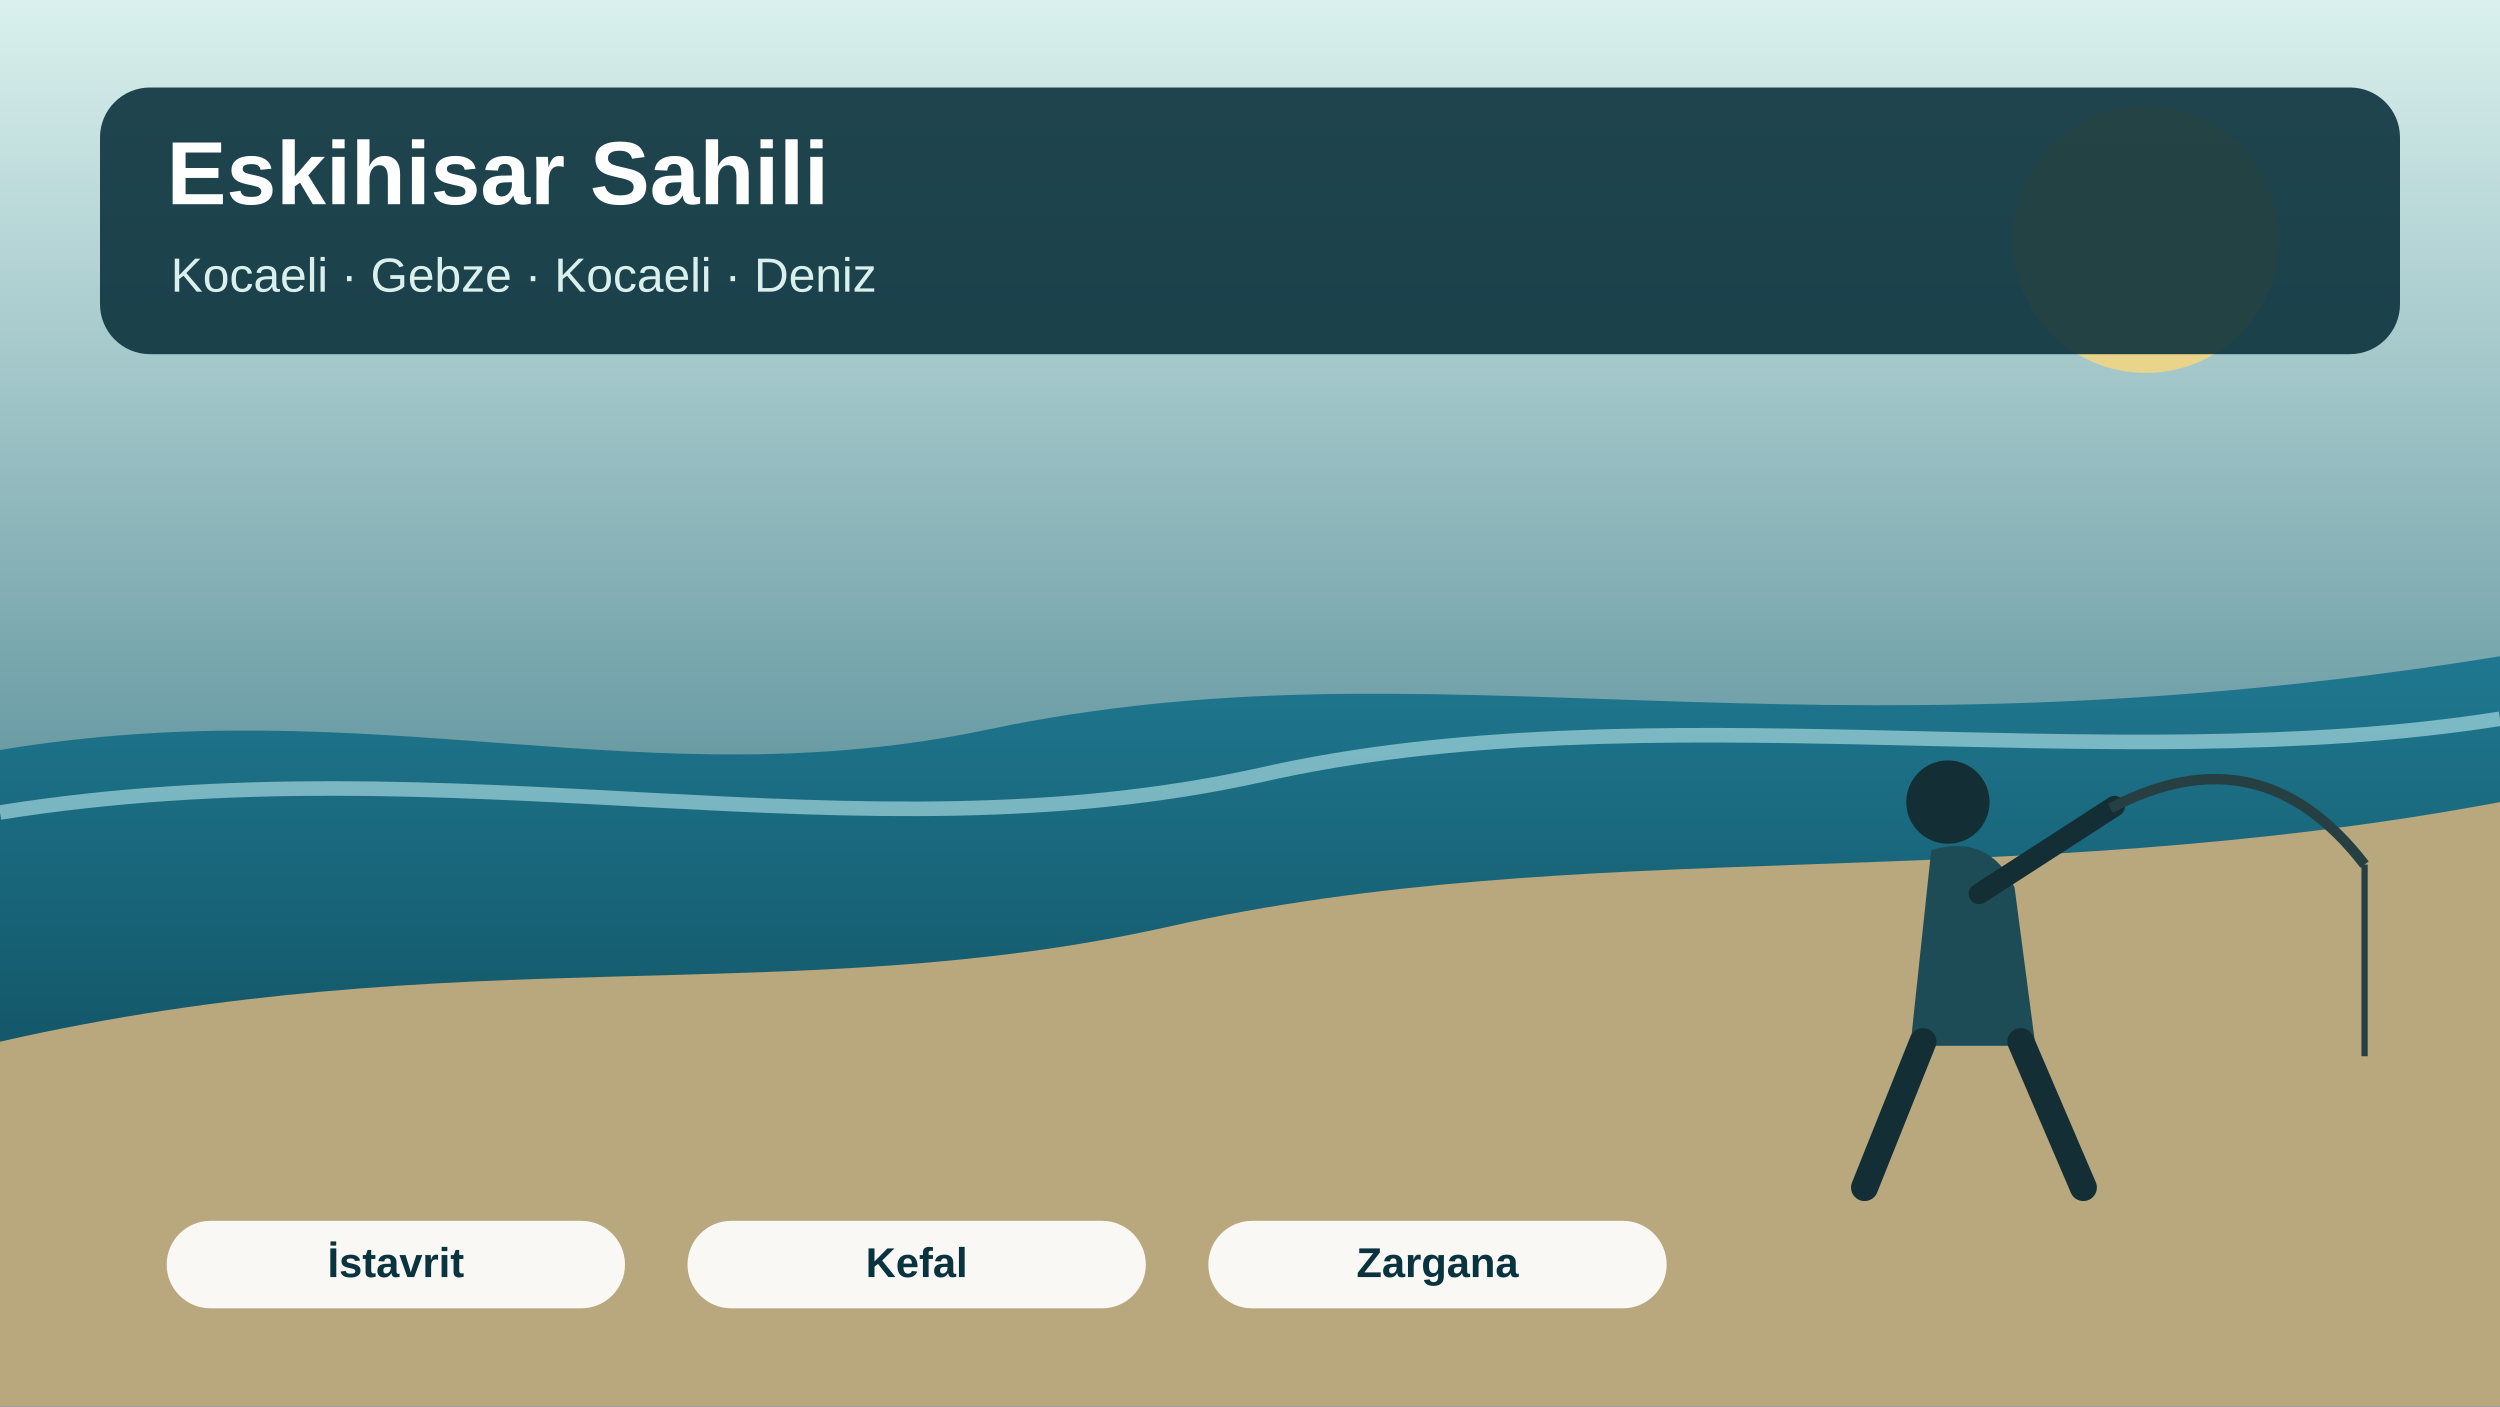
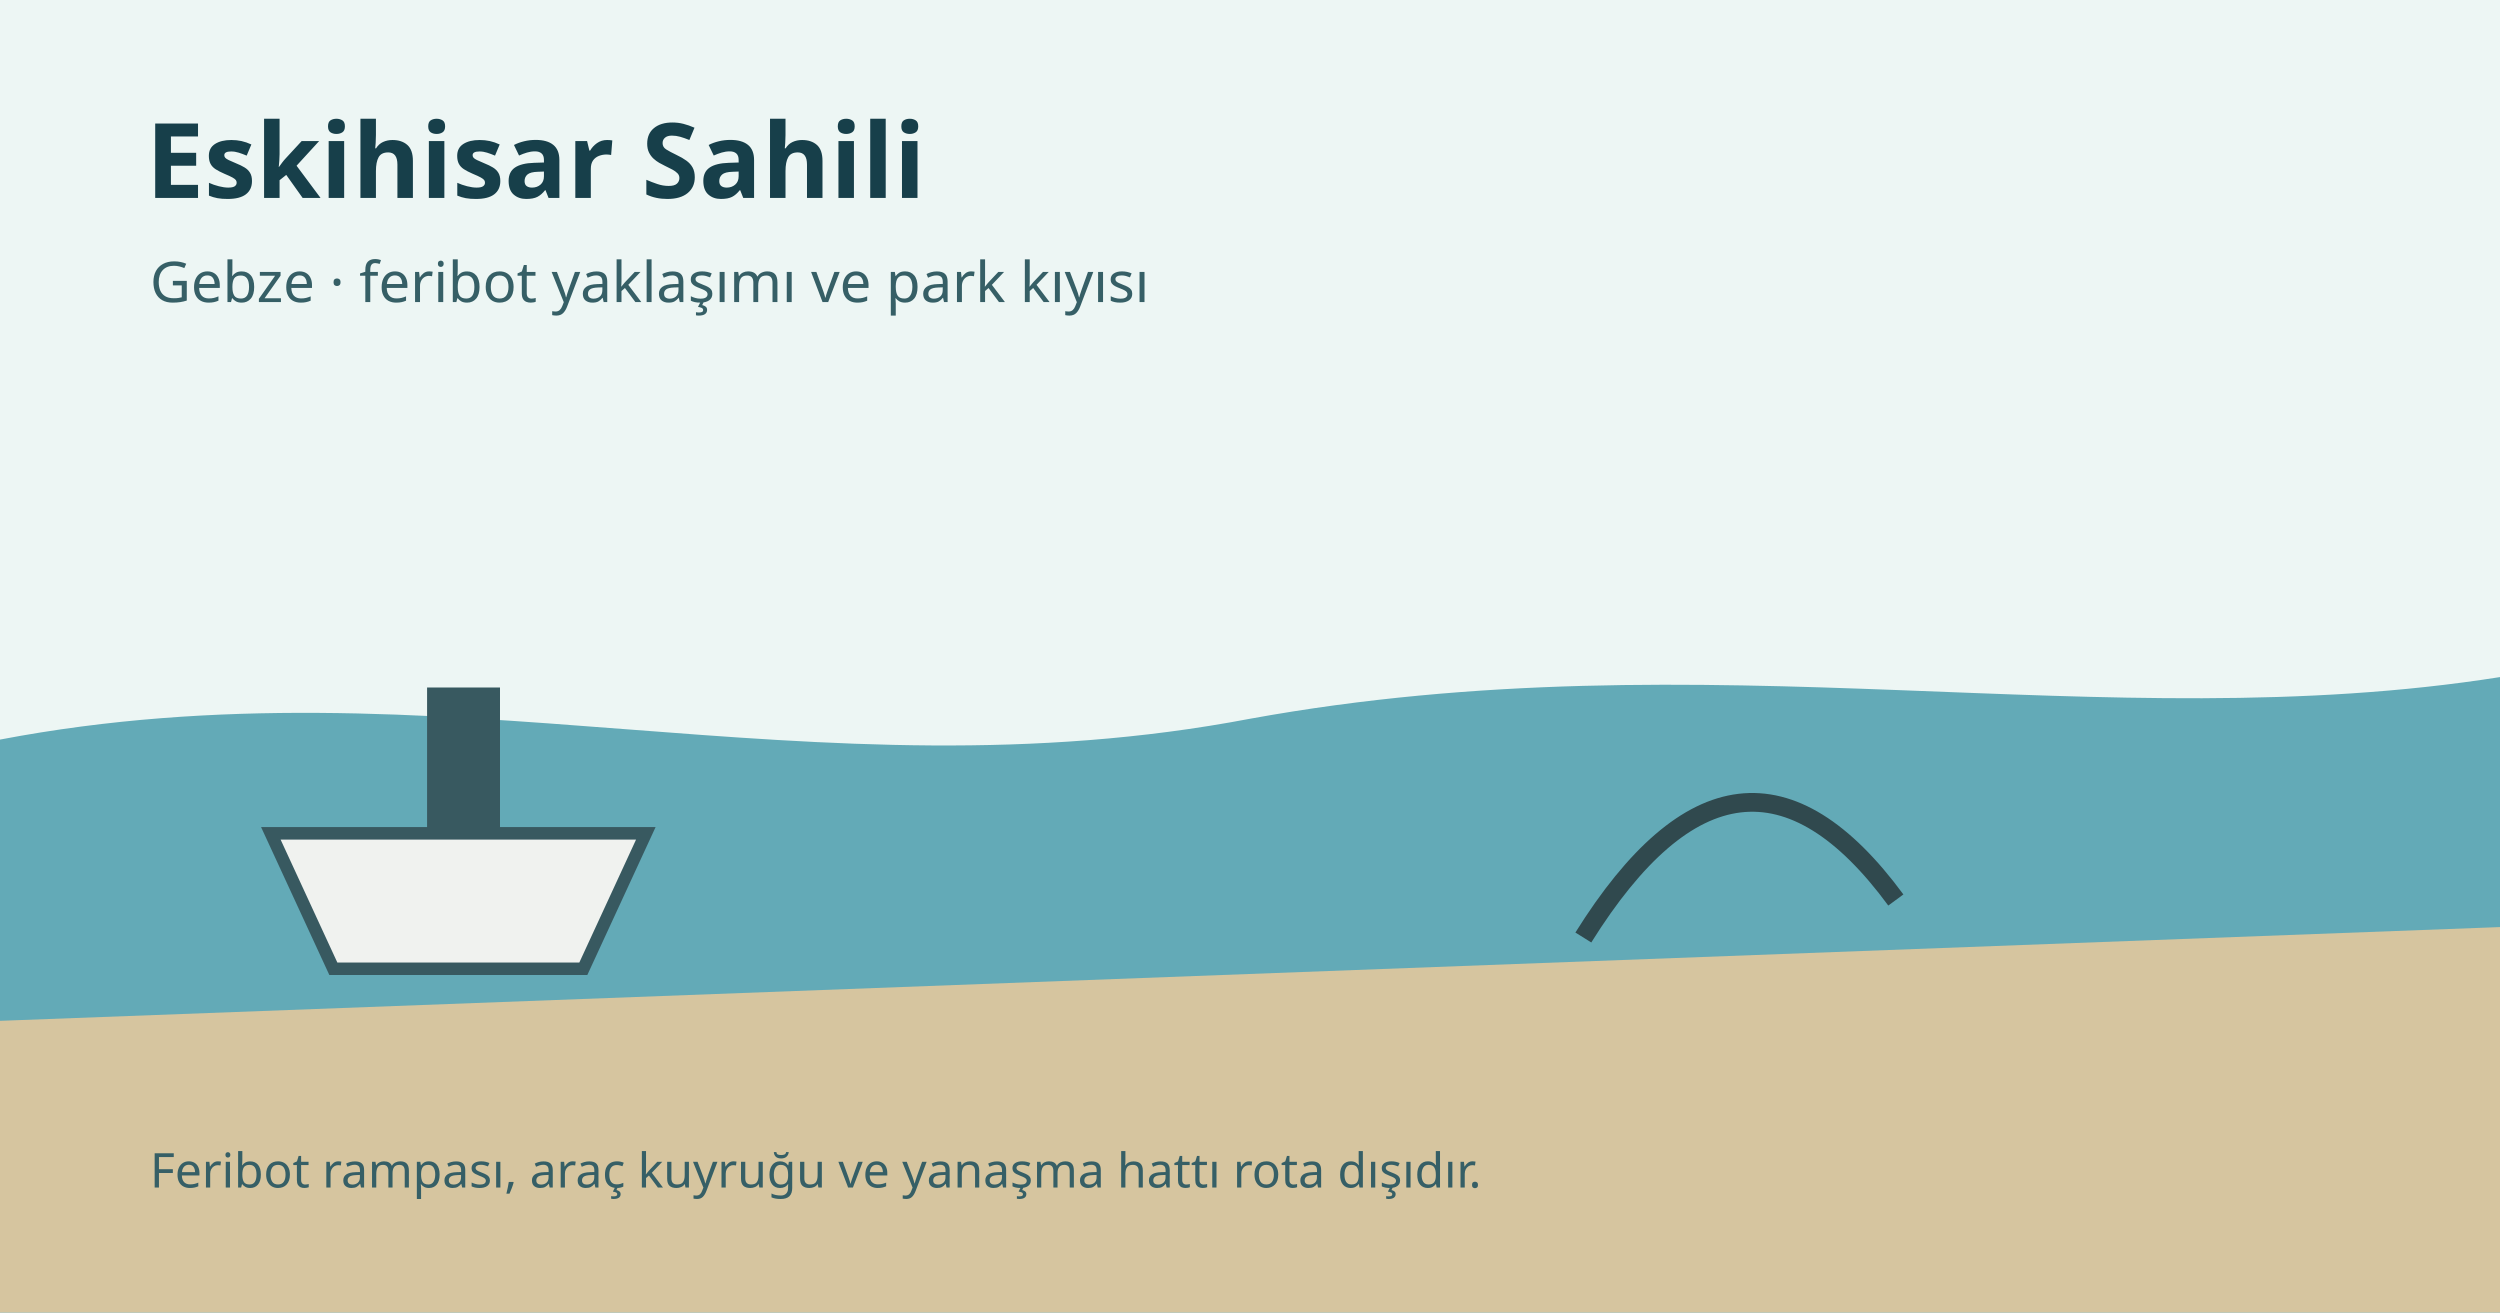
- <svg xmlns="http://www.w3.org/2000/svg" width="1200" height="675" viewBox="0 0 1200 675">
-   <defs>
-     <linearGradient id="sky" x2="0" y2="1">
-       <stop stop-color="#d9f0ed" />
-       <stop offset="1" stop-color="#0b5366" />
-     </linearGradient>
-     <linearGradient id="water" x2="0" y2="1">
-       <stop stop-color="#1f7890" />
-       <stop offset="1" stop-color="#093945" />
-     </linearGradient>
-   </defs>
-   <rect width="1200" height="675" fill="url(#sky)" />
-   <circle cx="1030" cy="115" r="64" fill="#f7d77c" fill-opacity=".82" />
-   <path d="M0 360 C180 330 310 385 475 350 C690 305 860 370 1200 315 V675H0z" fill="url(#water)" />
-   <path d="M0 390 C220 355 410 415 605 372 C790 330 1010 375 1200 345" fill="none" stroke="#b9e8eb" stroke-opacity=".6" stroke-width="7" />
-   <path d="M0 500 C220 450 380 485 560 445 C760 400 960 430 1200 385 V675 H0z" fill="#b9a77d" />
-   <g transform="translate(905 360)">
-     <circle cx="30" cy="25" r="20" fill="#132f35" />
-     <path d="M22 48q28-8 40 18l10 76h-60z" fill="#1d4b56" />
-     <path d="M45 69l65-42" stroke="#132f35" stroke-width="10" stroke-linecap="round" />
-     <path d="M108 28 Q180 -10 230 55" fill="none" stroke="#263f42" stroke-width="5" />
-     <path d="M230 55v92" stroke="#263f42" stroke-width="3" />
-     <path d="M18 140l-28 70M65 140l30 70" stroke="#132f35" stroke-width="13" stroke-linecap="round" />
-   </g>
-   <rect x="48" y="42" width="1104" height="128" rx="24" fill="#082f3a" fill-opacity=".88" />
-   <text x="80" y="98" font-family="Arial,sans-serif" font-size="43" font-weight="800" fill="#fff">Eskihisar Sahili</text>
-   <text x="82" y="140" font-family="Arial,sans-serif" font-size="23" fill="#d9f0ed">Kocaeli · Gebze · Kocaeli · Deniz</text>
-   <g transform="translate(80,586)">
-     <rect width="220" height="42" rx="21" fill="#fff" fill-opacity=".92" />
-     <text x="110" y="27" text-anchor="middle" font-family="Arial,sans-serif" font-size="20" font-weight="700" fill="#0a3340">İstavrit</text>
-   </g>
-   <g transform="translate(330,586)">
-     <rect width="220" height="42" rx="21" fill="#fff" fill-opacity=".92" />
-     <text x="110" y="27" text-anchor="middle" font-family="Arial,sans-serif" font-size="20" font-weight="700" fill="#0a3340">Kefal</text>
-   </g>
-   <g transform="translate(580,586)">
-     <rect width="220" height="42" rx="21" fill="#fff" fill-opacity=".92" />
-     <text x="110" y="27" text-anchor="middle" font-family="Arial,sans-serif" font-size="20" font-weight="700" fill="#0a3340">Zargana</text>
-   </g>
+ <svg xmlns="http://www.w3.org/2000/svg" viewBox="0 0 1200 630" role="img" aria-labelledby="t d">
+   <rect width="1200" height="630" fill="#edf6f4" />
+   <path d="M0 355C210 315 390 385 600 345C820 305 1010 355 1200 325V630H0Z" fill="#63aab7" />
+   <path d="M0 490L1200 445V630H0Z" fill="#d6c59f" />
+   <path d="M130 400h180l-30 65H160z" fill="#f0f2ef" stroke="#385960" stroke-width="6" />
+   <rect x="205" y="330" width="35" height="70" fill="#385960" />
+   <path d="M760 450q75-120 150-18" fill="none" stroke="#30494e" stroke-width="9" />
+   <text x="70" y="95" font-family="system-ui" font-size="50" font-weight="700" fill="#173f4a">Eskihisar Sahili</text>
+   <text x="72" y="145" font-family="system-ui" font-size="27" fill="#365f66">Gebze · feribot yaklaşımı ve park kıyısı</text>
+   <text x="72" y="570" font-family="system-ui" font-size="23" fill="#365f66">Feribot rampası, araç kuyruğu ve yanaşma hattı rota dışıdır.</text>
</svg>
